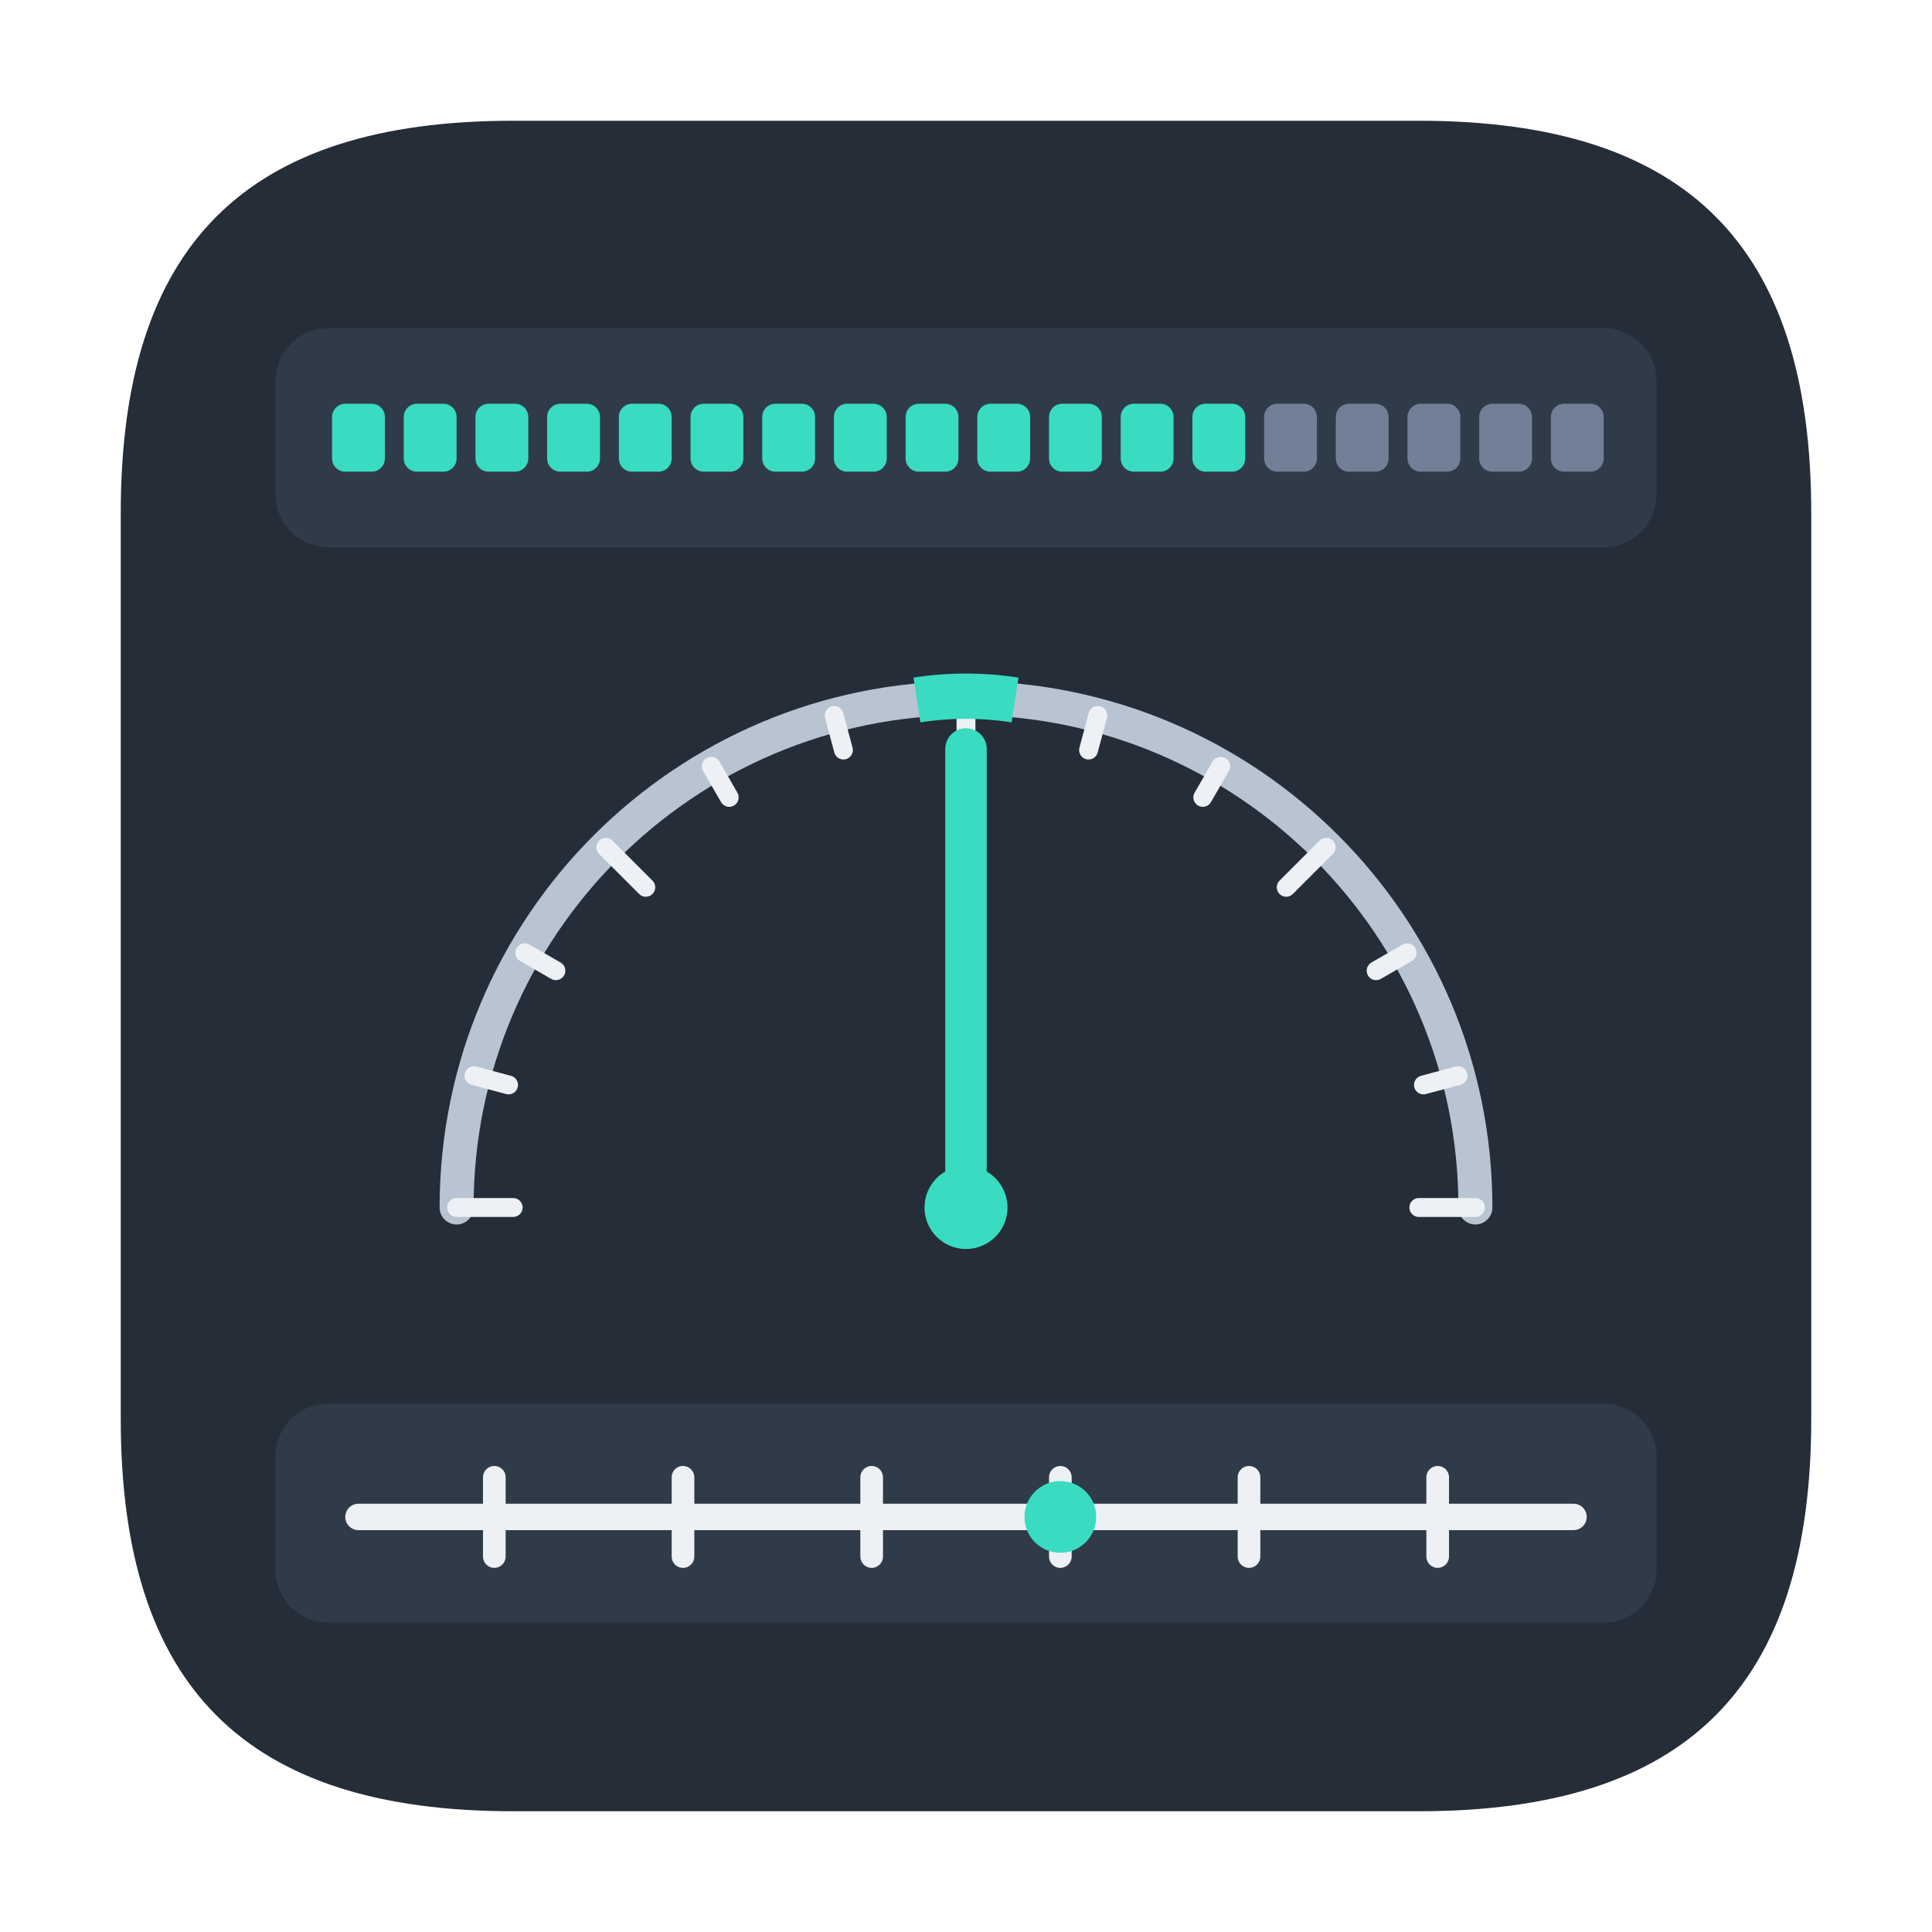
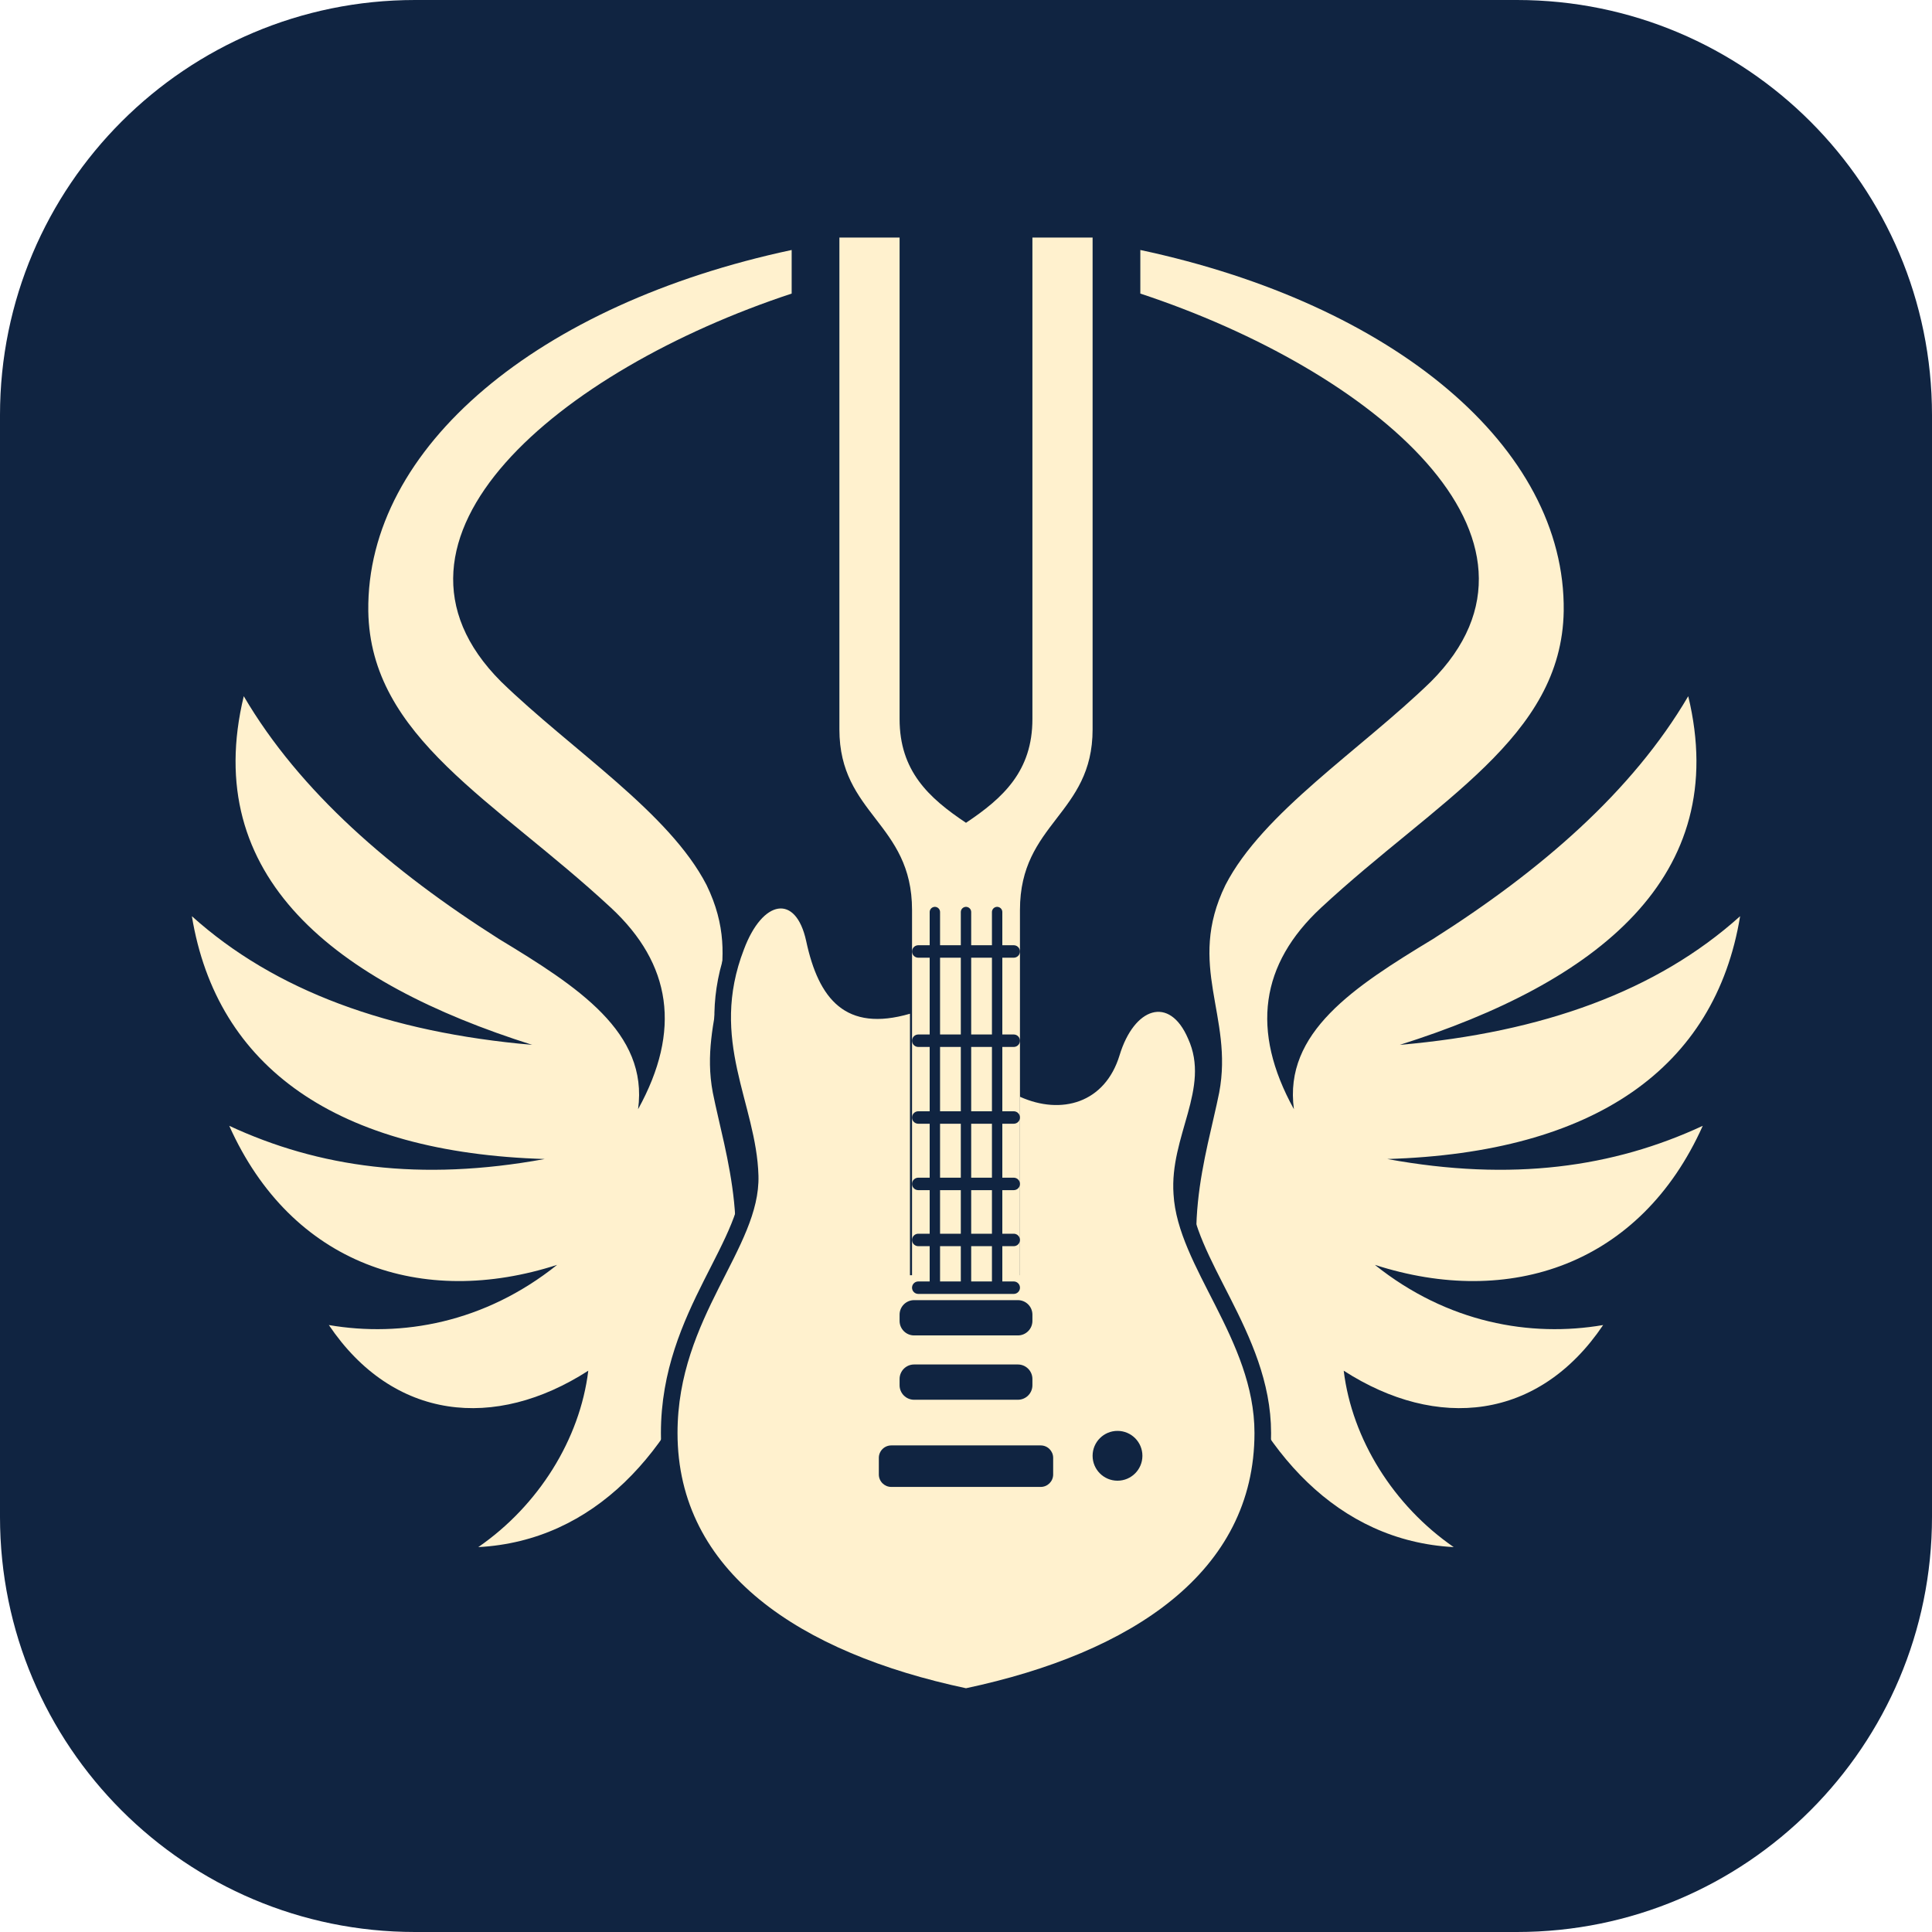
- <svg xmlns="http://www.w3.org/2000/svg" width="1024" height="1024" viewBox="0 0 1024 1024">
-   <path d="M272 64H752C894 64 960 130 960 272V752C960 894 894 960 752 960H272C130 960 64 894 64 752V272C64 130 130 64 272 64Z" fill="#252D38" />
-   <rect x="146" y="174" width="732" height="116" rx="28" fill="#303B49" />
-   <rect x="176" y="214" width="28" height="36" rx="7" fill="#39DCC1" />
-   <rect x="214" y="214" width="28" height="36" rx="7" fill="#39DCC1" />
-   <rect x="252" y="214" width="28" height="36" rx="7" fill="#39DCC1" />
-   <rect x="290" y="214" width="28" height="36" rx="7" fill="#39DCC1" />
-   <rect x="328" y="214" width="28" height="36" rx="7" fill="#39DCC1" />
-   <rect x="366" y="214" width="28" height="36" rx="7" fill="#39DCC1" />
-   <rect x="404" y="214" width="28" height="36" rx="7" fill="#39DCC1" />
-   <rect x="442" y="214" width="28" height="36" rx="7" fill="#39DCC1" />
-   <rect x="480" y="214" width="28" height="36" rx="7" fill="#39DCC1" />
-   <rect x="518" y="214" width="28" height="36" rx="7" fill="#39DCC1" />
-   <rect x="556" y="214" width="28" height="36" rx="7" fill="#39DCC1" />
-   <rect x="594" y="214" width="28" height="36" rx="7" fill="#39DCC1" />
-   <rect x="632" y="214" width="28" height="36" rx="7" fill="#39DCC1" />
-   <rect x="670" y="214" width="28" height="36" rx="7" fill="#718096" />
-   <rect x="708" y="214" width="28" height="36" rx="7" fill="#718096" />
-   <rect x="746" y="214" width="28" height="36" rx="7" fill="#718096" />
-   <rect x="784" y="214" width="28" height="36" rx="7" fill="#718096" />
-   <rect x="822" y="214" width="28" height="36" rx="7" fill="#718096" />
-   <path d="M242 640A270 270 0 0 1 782 640" fill="none" stroke="#B8C4D2" stroke-width="18" stroke-linecap="round" />
-   <g id="fineTicks" stroke="#EDF1F5" stroke-width="10" stroke-linecap="round">
-     <path d="M242.00 640.00L272.00 640.00" />
-     <path d="M251.20 570.12L269.55 575.04" />
-     <path d="M278.17 505.00L294.63 514.50" />
-     <path d="M321.08 449.08L342.29 470.29" />
-     <path d="M377.00 406.17L386.50 422.63" />
-     <path d="M442.12 379.20L447.04 397.55" />
-     <path d="M512.00 370.00L512.00 400.00" />
-     <path d="M581.88 379.20L576.96 397.55" />
-     <path d="M647.00 406.17L637.50 422.63" />
-     <path d="M702.92 449.08L681.71 470.29" />
-     <path d="M745.83 505.00L729.37 514.50" />
-     <path d="M772.80 570.12L754.45 575.04" />
-     <path d="M782.00 640.00L752.00 640.00" />
+ <svg xmlns="http://www.w3.org/2000/svg" width="1024" height="1024" viewBox="0 0 1024 1024" role="img" aria-labelledby="title">
+   <rect x="0" y="0" width="1024" height="1024" rx="220" fill="#102441" />
+   <g transform="translate(512 512) scale(1.10) translate(-512 -534)">
+     <g fill="#FFF1CE">
+       <path d="M 428,189 C 306,215 223,284 224,363 C 225,424 285,454 341,506 C 370,533 375,565 354,603 C 359,566 325,544 287,521 C 235,488 191,450 164,404 C 143,491 208,542 303,572 C 234,566 179,546 139,510 C 151,583 209,624 309,627 C 249,638 200,631 157,611 C 187,678 250,699 315,678 C 280,706 240,713 205,707 C 236,753 285,758 330,729 C 326,762 306,794 277,814 C 333,811 371,768 391,711 C 411,667 396,625 390,595 C 383,558 406,534 387,495 C 369,460 322,430 288,397 C 219,328 316,247 428,210 Z" />
+       <path d="M 428,189 C 306,215 223,284 224,363 C 225,424 285,454 341,506 C 370,533 375,565 354,603 C 359,566 325,544 287,521 C 235,488 191,450 164,404 C 143,491 208,542 303,572 C 234,566 179,546 139,510 C 151,583 209,624 309,627 C 249,638 200,631 157,611 C 187,678 250,699 315,678 C 280,706 240,713 205,707 C 236,753 285,758 330,729 C 326,762 306,794 277,814 C 333,811 371,768 391,711 C 411,667 396,625 390,595 C 383,558 406,534 387,495 C 369,460 322,430 288,397 C 219,328 316,247 428,210 Z" transform="translate(1024 0) scale(-1 1)" />
+       <path d="M 485,557 C 454,566 441,550 435,522 C 430,499 414,502 405,526 C 388,570 411,600 412,635 C 413,670 373,703 373,759 C 373,826 432,865 512,882 C 592,865 651,826 651,759 C 651,714 614,679 612,644 C 610,616 630,593 619,569 C 610,548 593,554 586,577 C 579,600 558,606 538,597 V 683 H 485 Z" fill="#102441" stroke="#102441" stroke-width="16" stroke-linejoin="round" />
+       <path d="M 451,183 V 420 C 451,461 486,465 486,507 V 694 H 538 V 507 C 538,465 573,461 573,420 V 183 H 544 V 415 C 544,440 530,453 512,465 C 494,453 480,440 480,415 V 183 Z" />
+       <path d="M 485,557 C 454,566 441,550 435,522 C 430,499 414,502 405,526 C 388,570 411,600 412,635 C 413,670 373,703 373,759 C 373,826 432,865 512,882 C 592,865 651,826 651,759 C 651,714 614,679 612,644 C 610,616 630,593 619,569 C 610,548 593,554 586,577 C 579,600 558,606 538,597 V 683 H 485 Z" />
+     </g>
+     <g fill="none" stroke="#102441" stroke-linecap="round">
+       <path d="M497 508 V688 M512 508 V688 M527 508 V688" stroke-width="5" />
+       <path d="M489 527 H535 M489 570 H535 M489 607 H535 M489 639 H535 M489 666 H535 M489 689 H535" stroke-width="6" />
+     </g>
+     <g fill="#102441">
+       <rect x="480" y="695" width="64" height="17" rx="7" />
+       <rect x="480" y="726" width="64" height="17" rx="7" />
+       <rect x="470" y="765" width="84" height="20" rx="6" />
+       <circle cx="585" cy="770" r="12" />
+     </g>
  </g>
-   <path d="M486 371Q512 367 538 371" fill="none" stroke="#39DCC1" stroke-width="24" />
-   <path d="M512 640V397" fill="none" stroke="#39DCC1" stroke-width="22" stroke-linecap="round" />
-   <circle cx="512" cy="640" r="22" fill="#39DCC1" />
-   <rect x="146" y="744" width="732" height="116" rx="28" fill="#303B49" />
-   <path d="M190 804H834" fill="none" stroke="#EDF1F5" stroke-width="14" stroke-linecap="round" />
-   <path d="M262 783V825" stroke="#EDF1F5" stroke-width="12" stroke-linecap="round" />
-   <path d="M362 783V825" stroke="#EDF1F5" stroke-width="12" stroke-linecap="round" />
-   <path d="M462 783V825" stroke="#EDF1F5" stroke-width="12" stroke-linecap="round" />
-   <path d="M562 783V825" stroke="#EDF1F5" stroke-width="12" stroke-linecap="round" />
-   <path d="M662 783V825" stroke="#EDF1F5" stroke-width="12" stroke-linecap="round" />
-   <path d="M762 783V825" stroke="#EDF1F5" stroke-width="12" stroke-linecap="round" />
-   <circle cx="562" cy="804" r="19" fill="#39DCC1" />
</svg>
